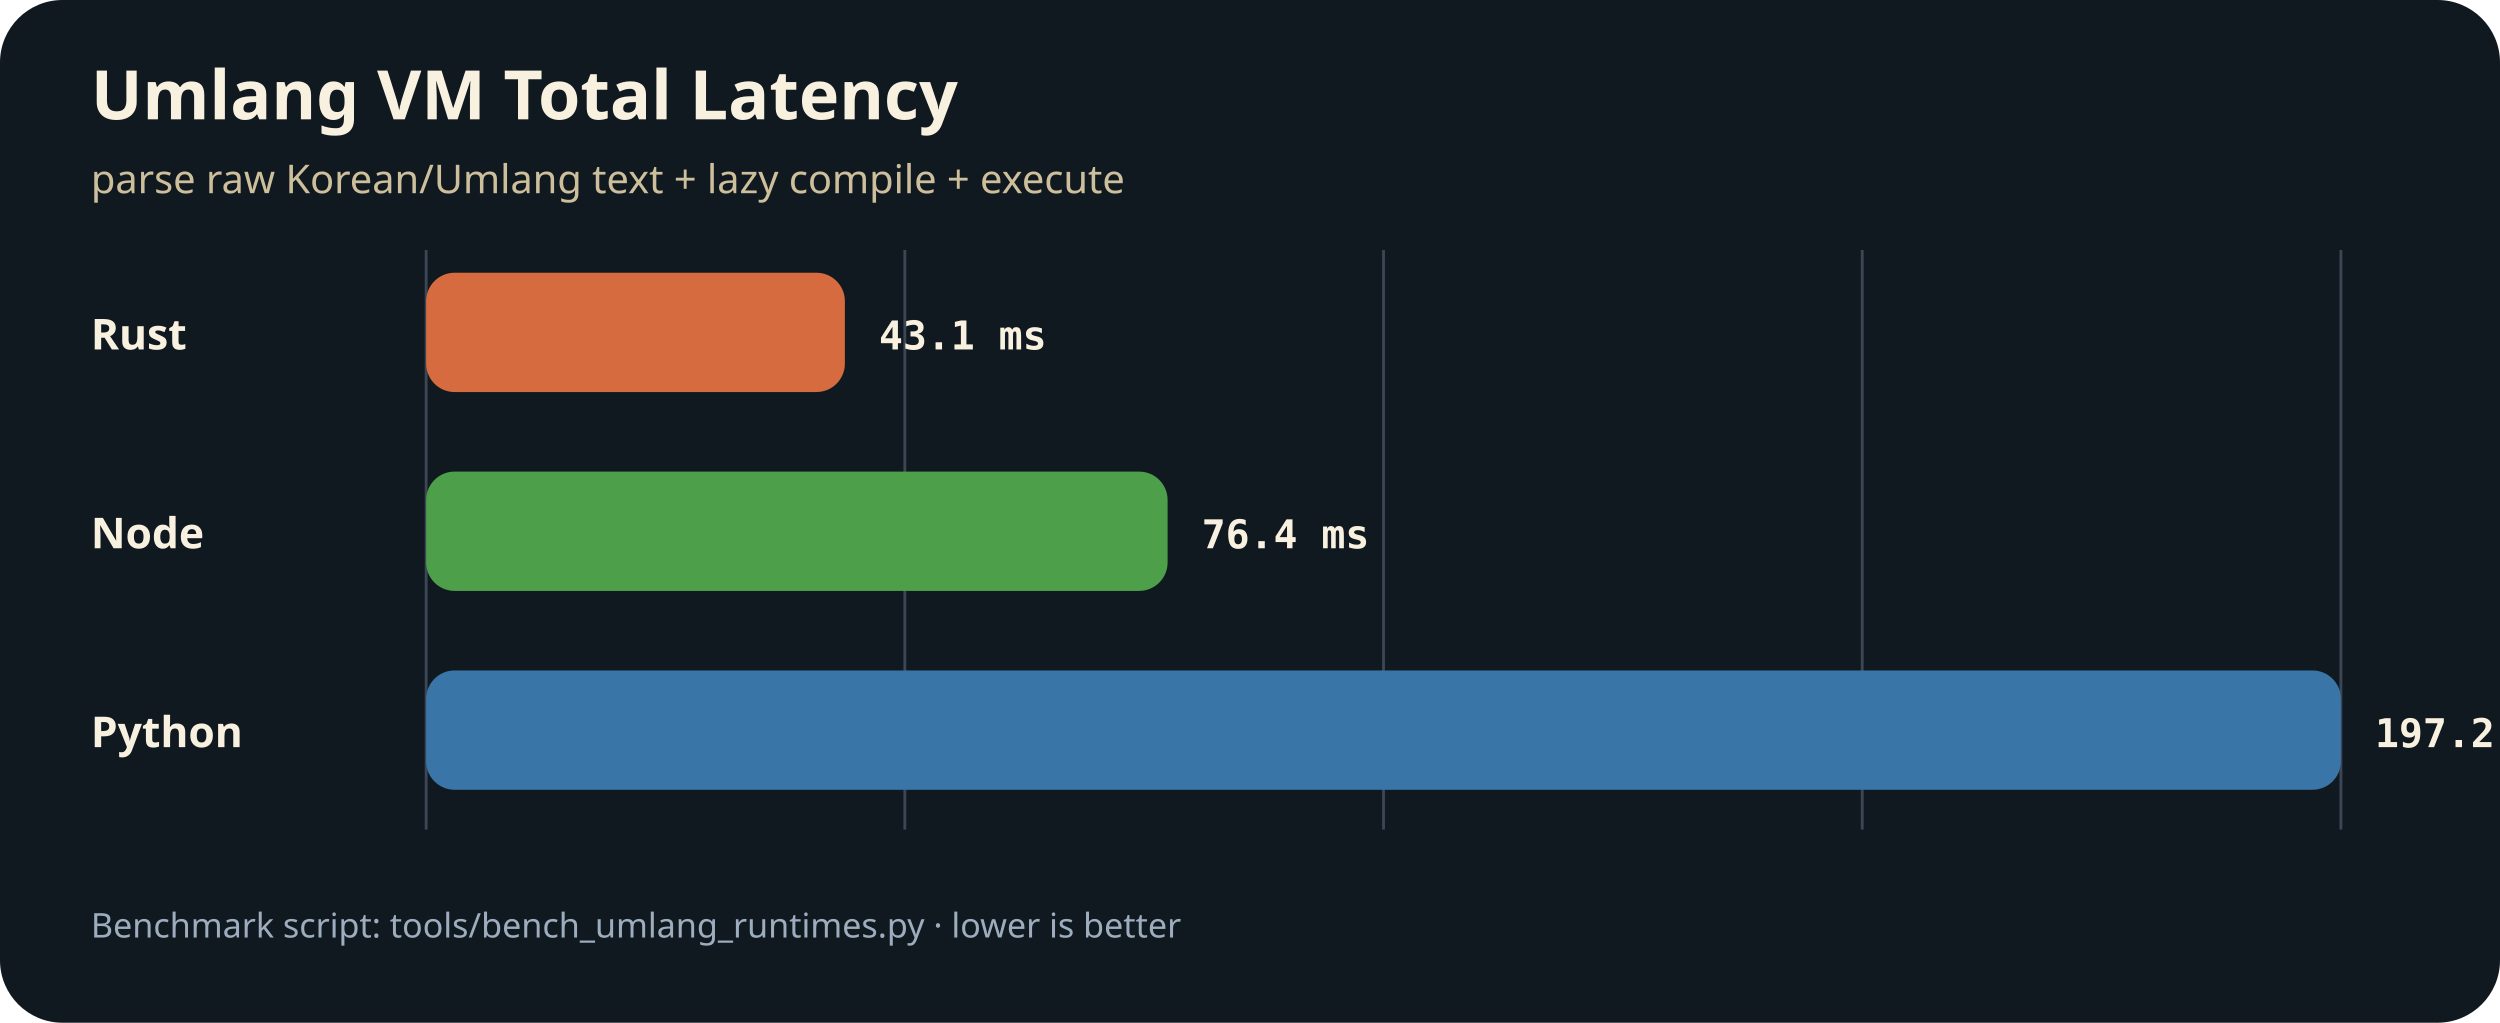
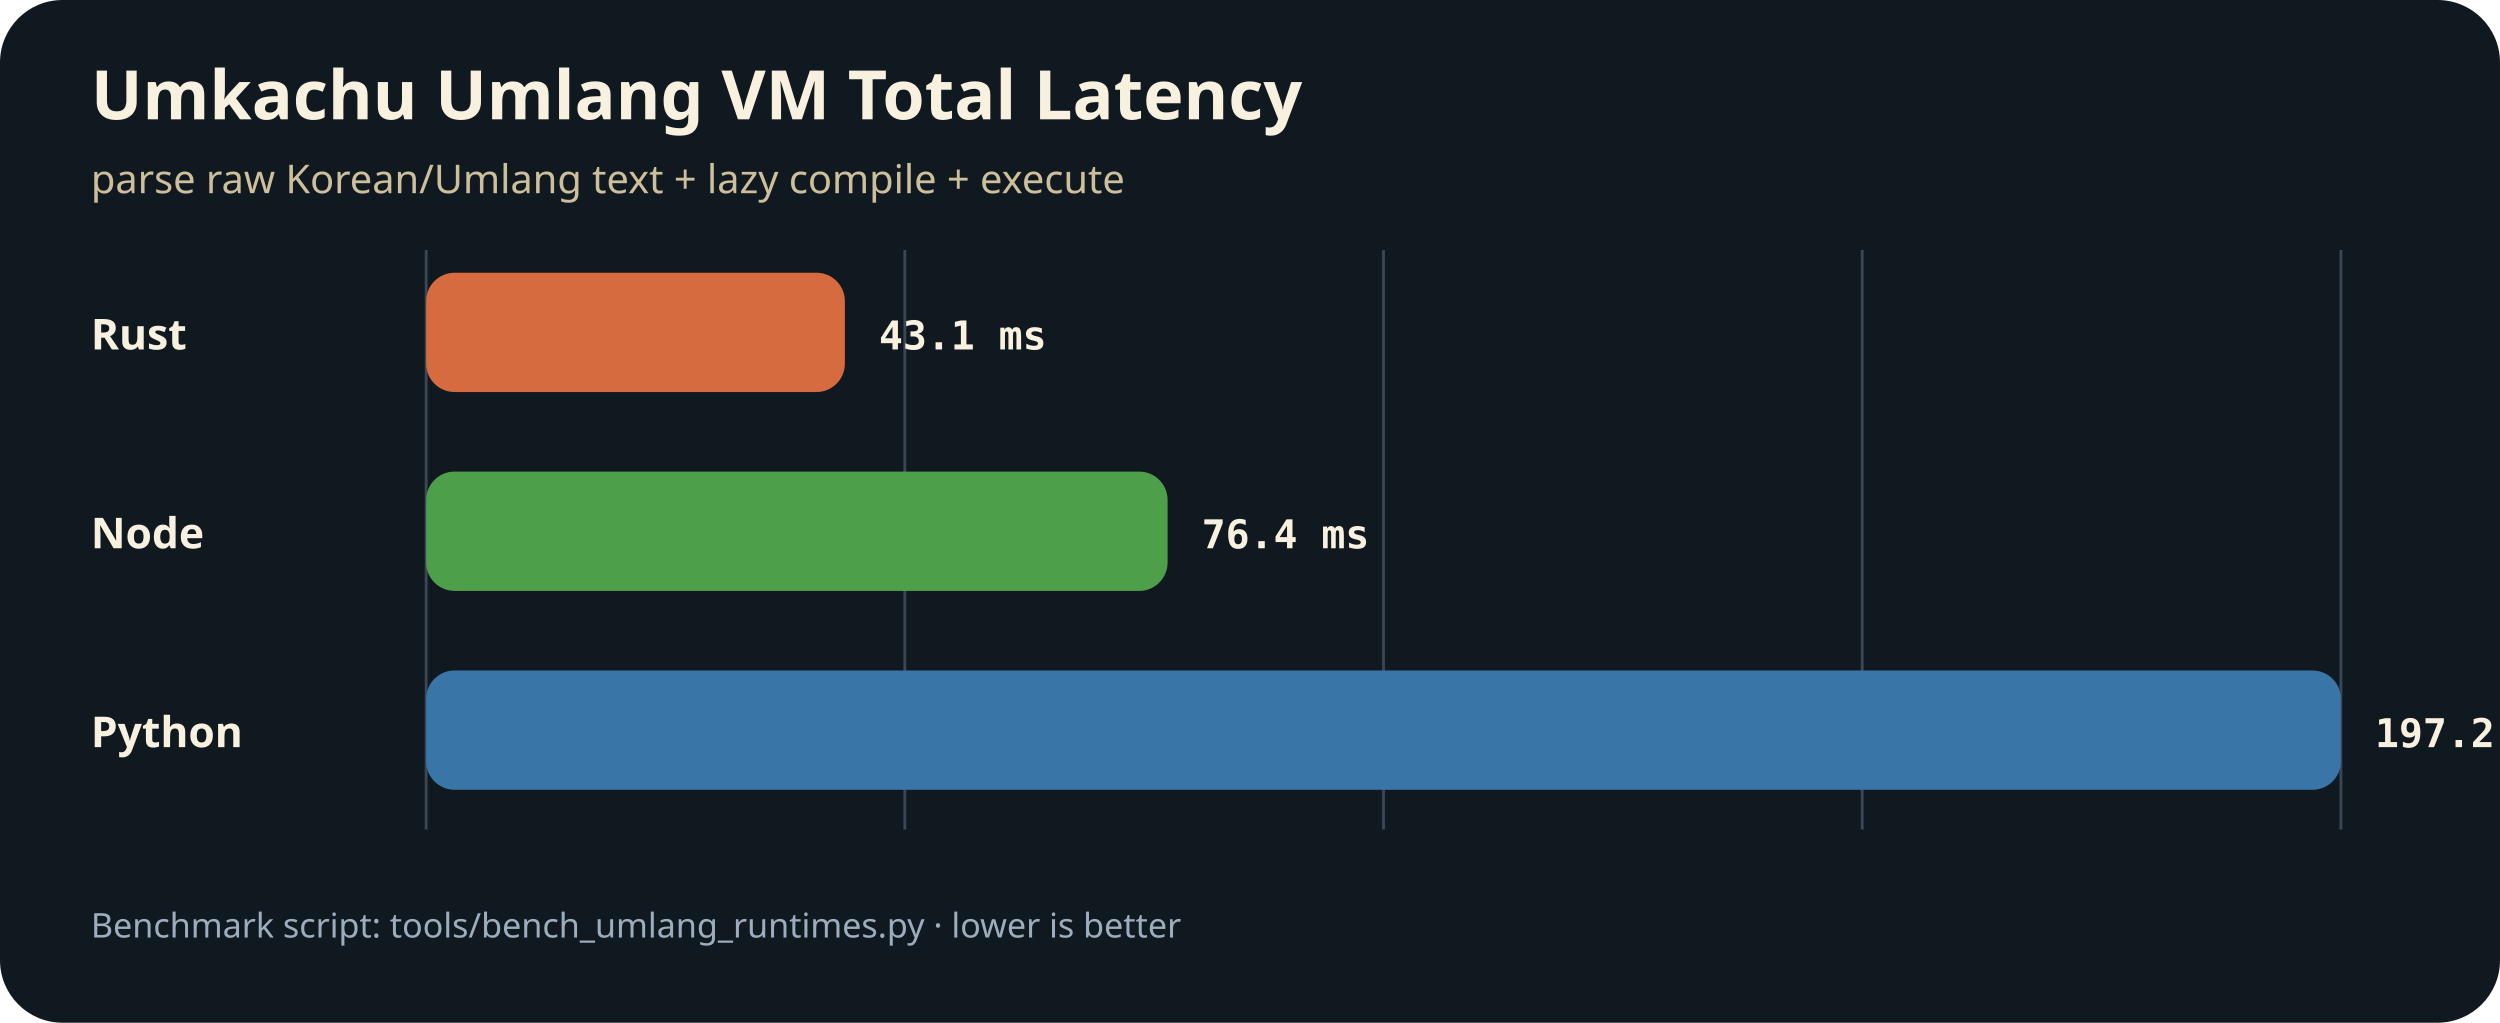
<svg xmlns="http://www.w3.org/2000/svg" width="880" height="360" viewBox="0 0 880 360" role="img">
  <style>
.bg{fill:#101820}.title{fill:#f8f1df;font:700 24px sans-serif}.sub{fill:#cdbf9b;font:14px sans-serif}.label{fill:#f8f1df;font:700 15px sans-serif}.value{fill:#f8f1df;font:700 14px monospace}.axis{stroke:#3b4755;stroke-width:1}.note{fill:#9dadbd;font:12px sans-serif}
</style>
  <rect class="bg" x="0" y="0" width="880" height="360" rx="22" />
-   <text class="title" x="32" y="42">Umlang VM Total Latency</text>
+   <text class="title" x="32" y="42">Umkachu Umlang VM Total Latency</text>
  <text class="sub" x="32" y="68">parse raw Korean/Umlang text + lazy compile + execute</text>
  <line class="axis" x1="150.0" y1="88" x2="150.0" y2="292" />
  <line class="axis" x1="318.5" y1="88" x2="318.5" y2="292" />
  <line class="axis" x1="487.0" y1="88" x2="487.0" y2="292" />
  <line class="axis" x1="655.5" y1="88" x2="655.5" y2="292" />
  <line class="axis" x1="824.0" y1="88" x2="824.0" y2="292" />
  <text class="label" x="32" y="123">Rust</text>
  <rect x="150" y="96" width="147.4" height="42" rx="10" fill="#d56b3f" />
  <text class="value" x="309.4" y="123">43.1 ms</text>
  <text class="label" x="32" y="193">Node</text>
  <rect x="150" y="166" width="261.0" height="42" rx="10" fill="#4d9f4a" />
  <text class="value" x="423.0" y="193">76.4 ms</text>
  <text class="label" x="32" y="263">Python</text>
  <rect x="150" y="236" width="674.0" height="42" rx="10" fill="#3975a6" />
  <text class="value" x="836.0" y="263">197.2 ms</text>
  <text class="note" x="32" y="330">Benchmark script: tools/bench_umlang_runtimes.py · lower is better</text>
</svg>
